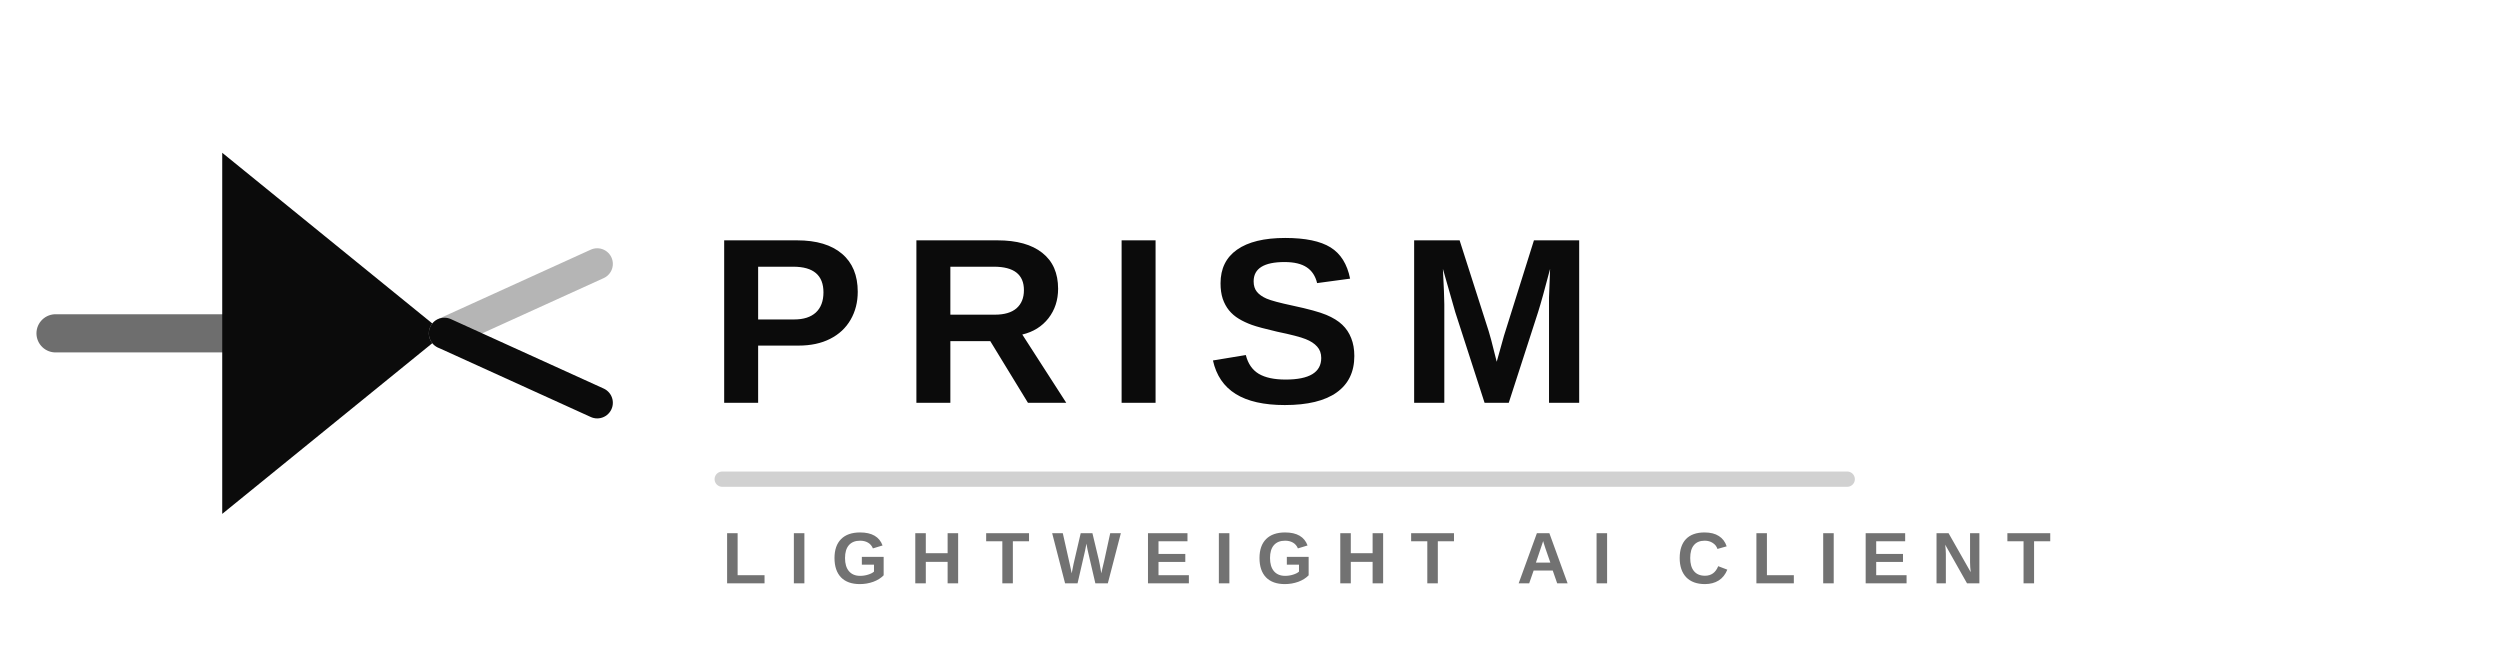
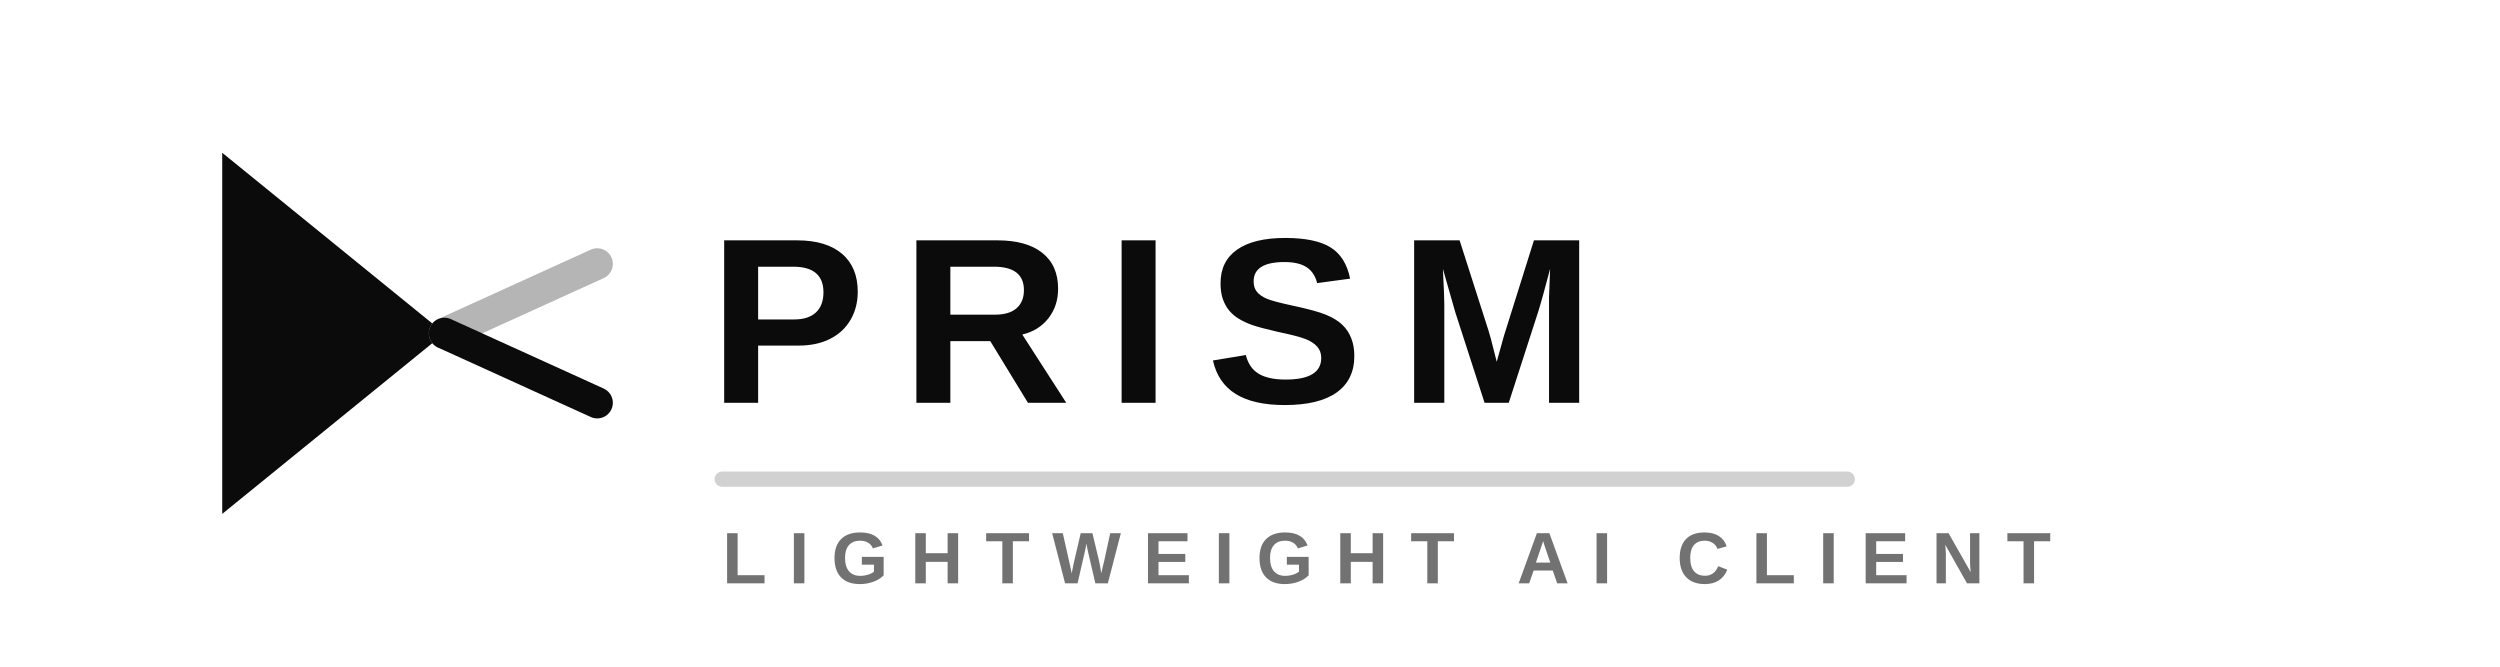
<svg xmlns="http://www.w3.org/2000/svg" viewBox="0 0 360 96" role="img" aria-labelledby="prism-logo-title prism-logo-desc">
  <g transform="translate(6 8)">
-     <path d="M2 40H26" fill="none" stroke="#6E6E6E" stroke-linecap="round" stroke-width="5.5" />
    <path d="M26 14L58 40L26 66Z" fill="#0B0B0B" />
    <path d="M58 40L80 30" fill="none" stroke="#B5B5B5" stroke-linecap="round" stroke-width="4.5" />
    <path d="M58 40L80 50" fill="none" stroke="#0B0B0B" stroke-linecap="round" stroke-width="4.5" />
  </g>
  <g transform="translate(102 0)">
    <text x="0" y="58" fill="#0B0B0B" font-family="'Segoe UI', 'Helvetica Neue', Arial, sans-serif" font-size="34" font-weight="700" letter-spacing="5">PRISM</text>
    <path d="M2 69H164" fill="none" stroke="#D1D1D1" stroke-linecap="round" stroke-width="2.2" />
    <text x="2" y="84" fill="#727272" font-family="'Segoe UI', 'Helvetica Neue', Arial, sans-serif" font-size="10.5" font-weight="600" letter-spacing="3.2">LIGHTWEIGHT AI CLIENT</text>
  </g>
</svg>
